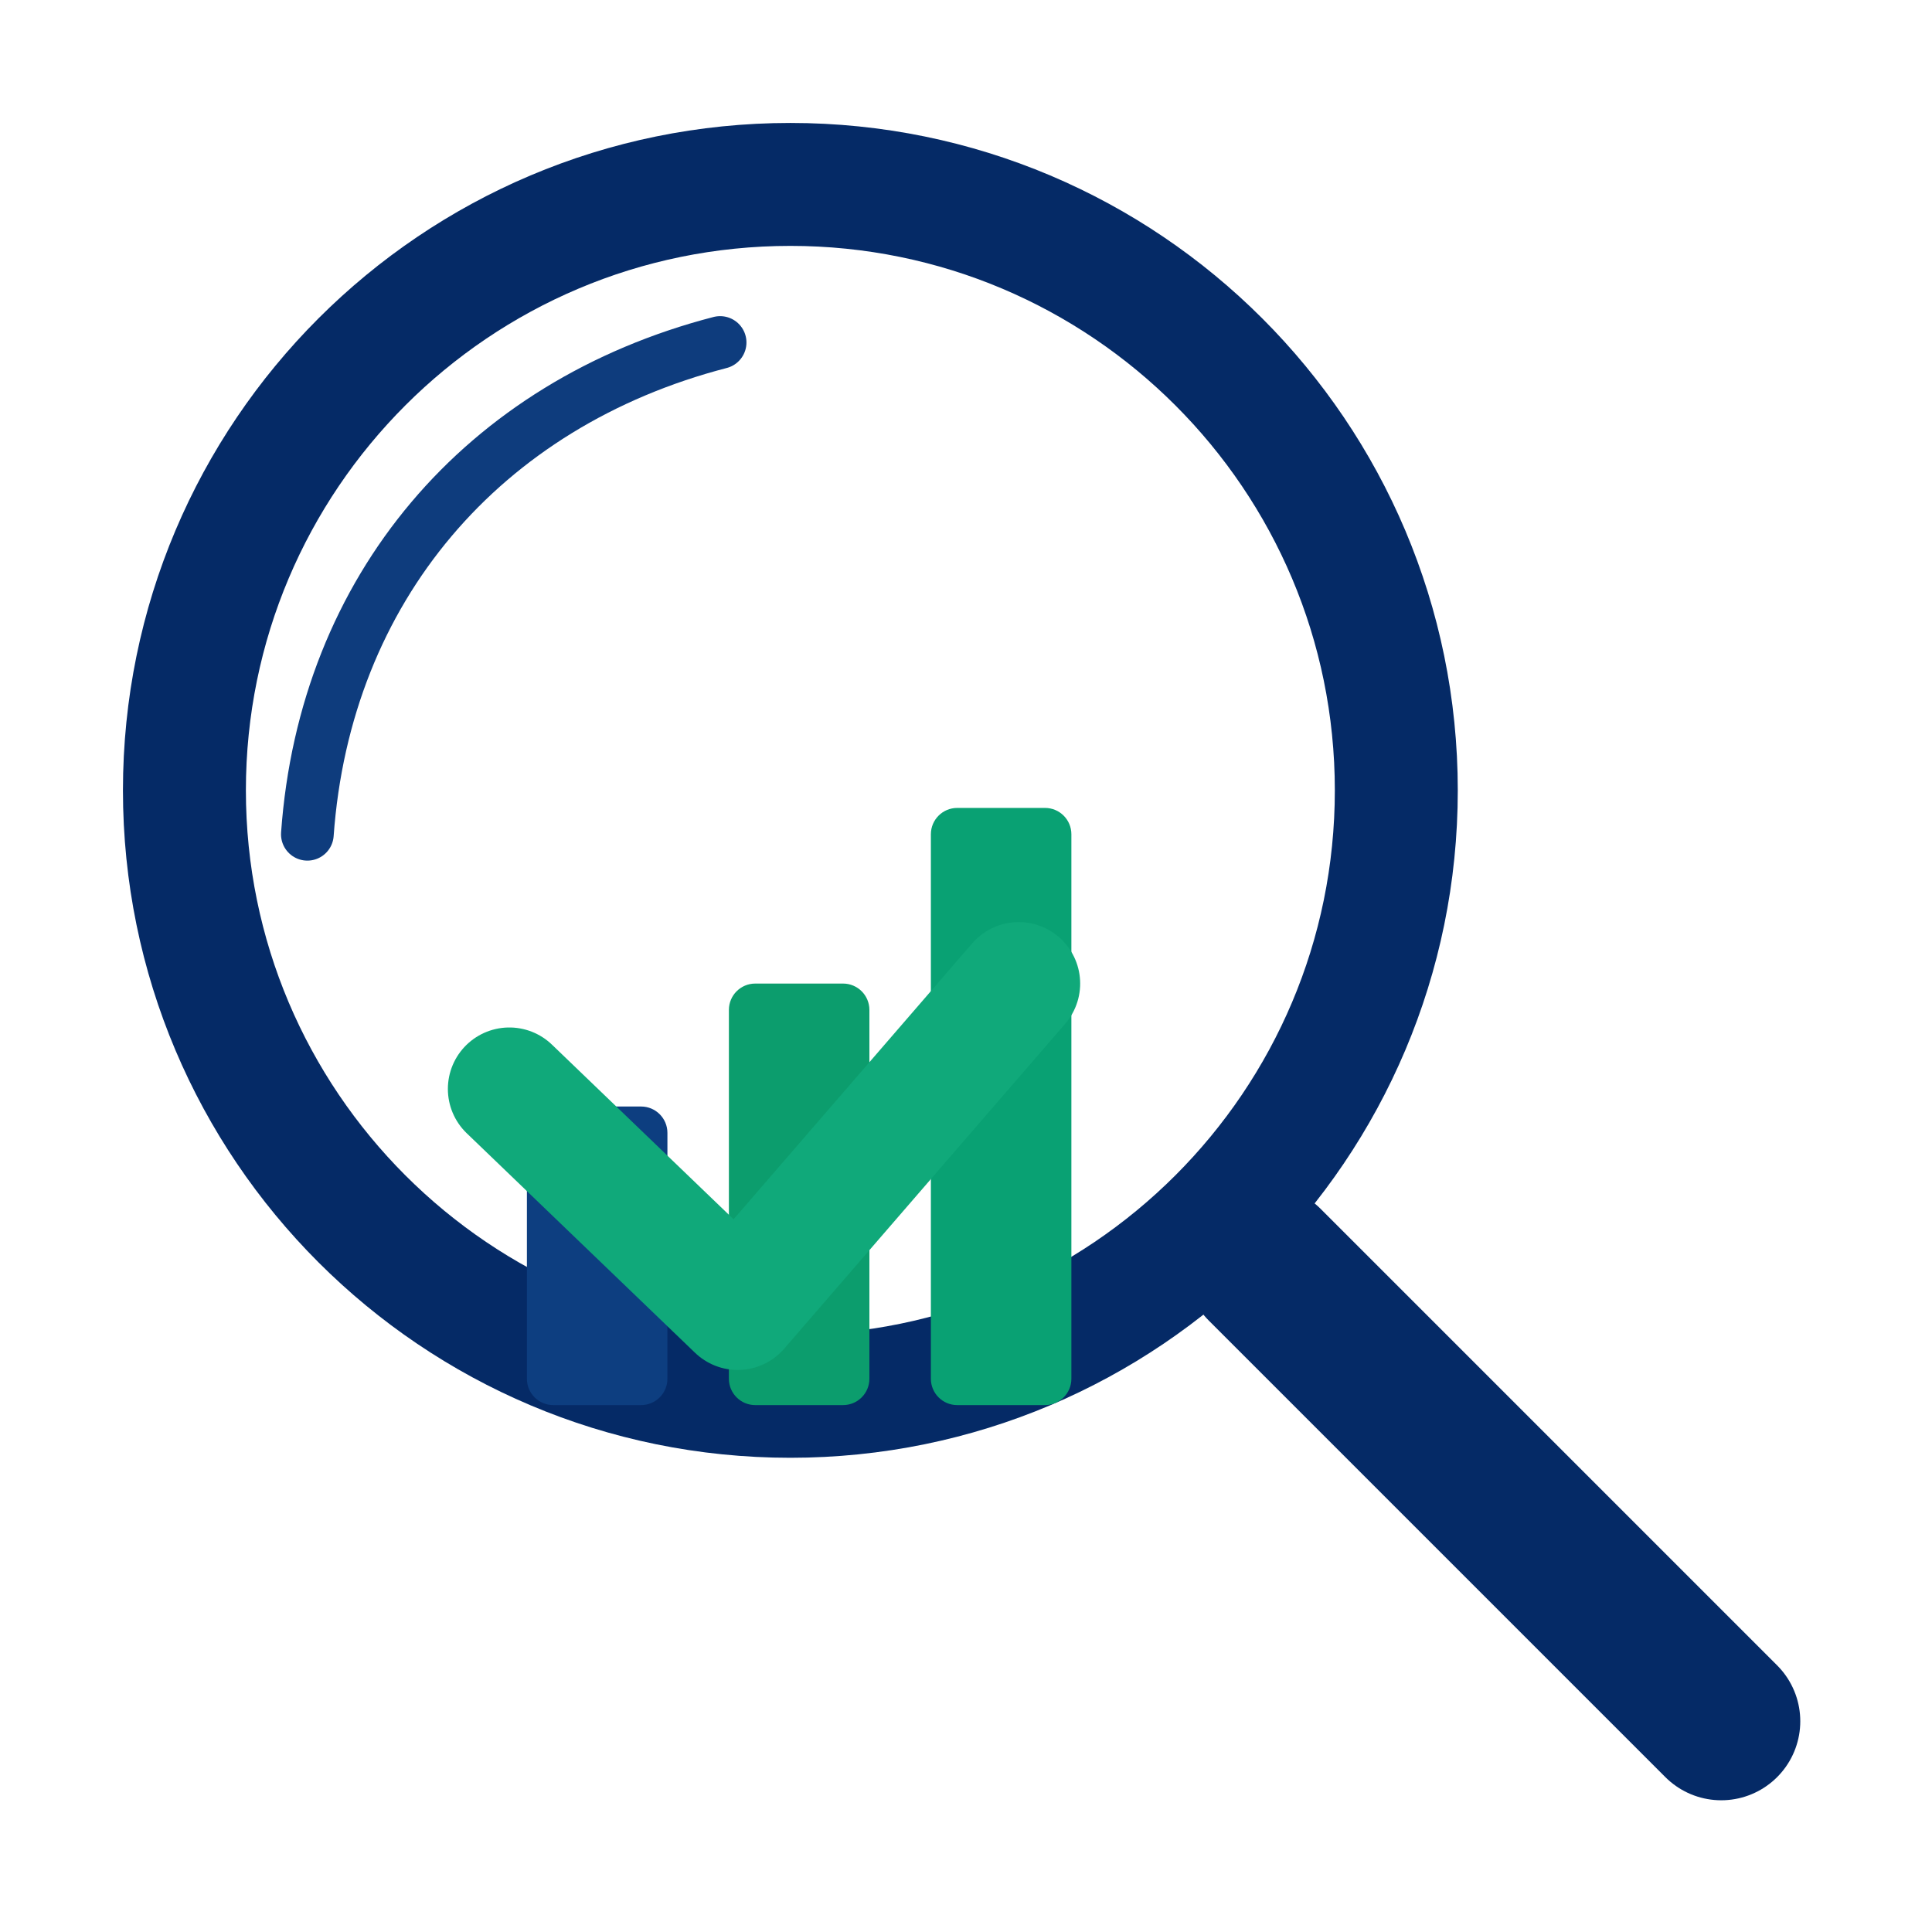
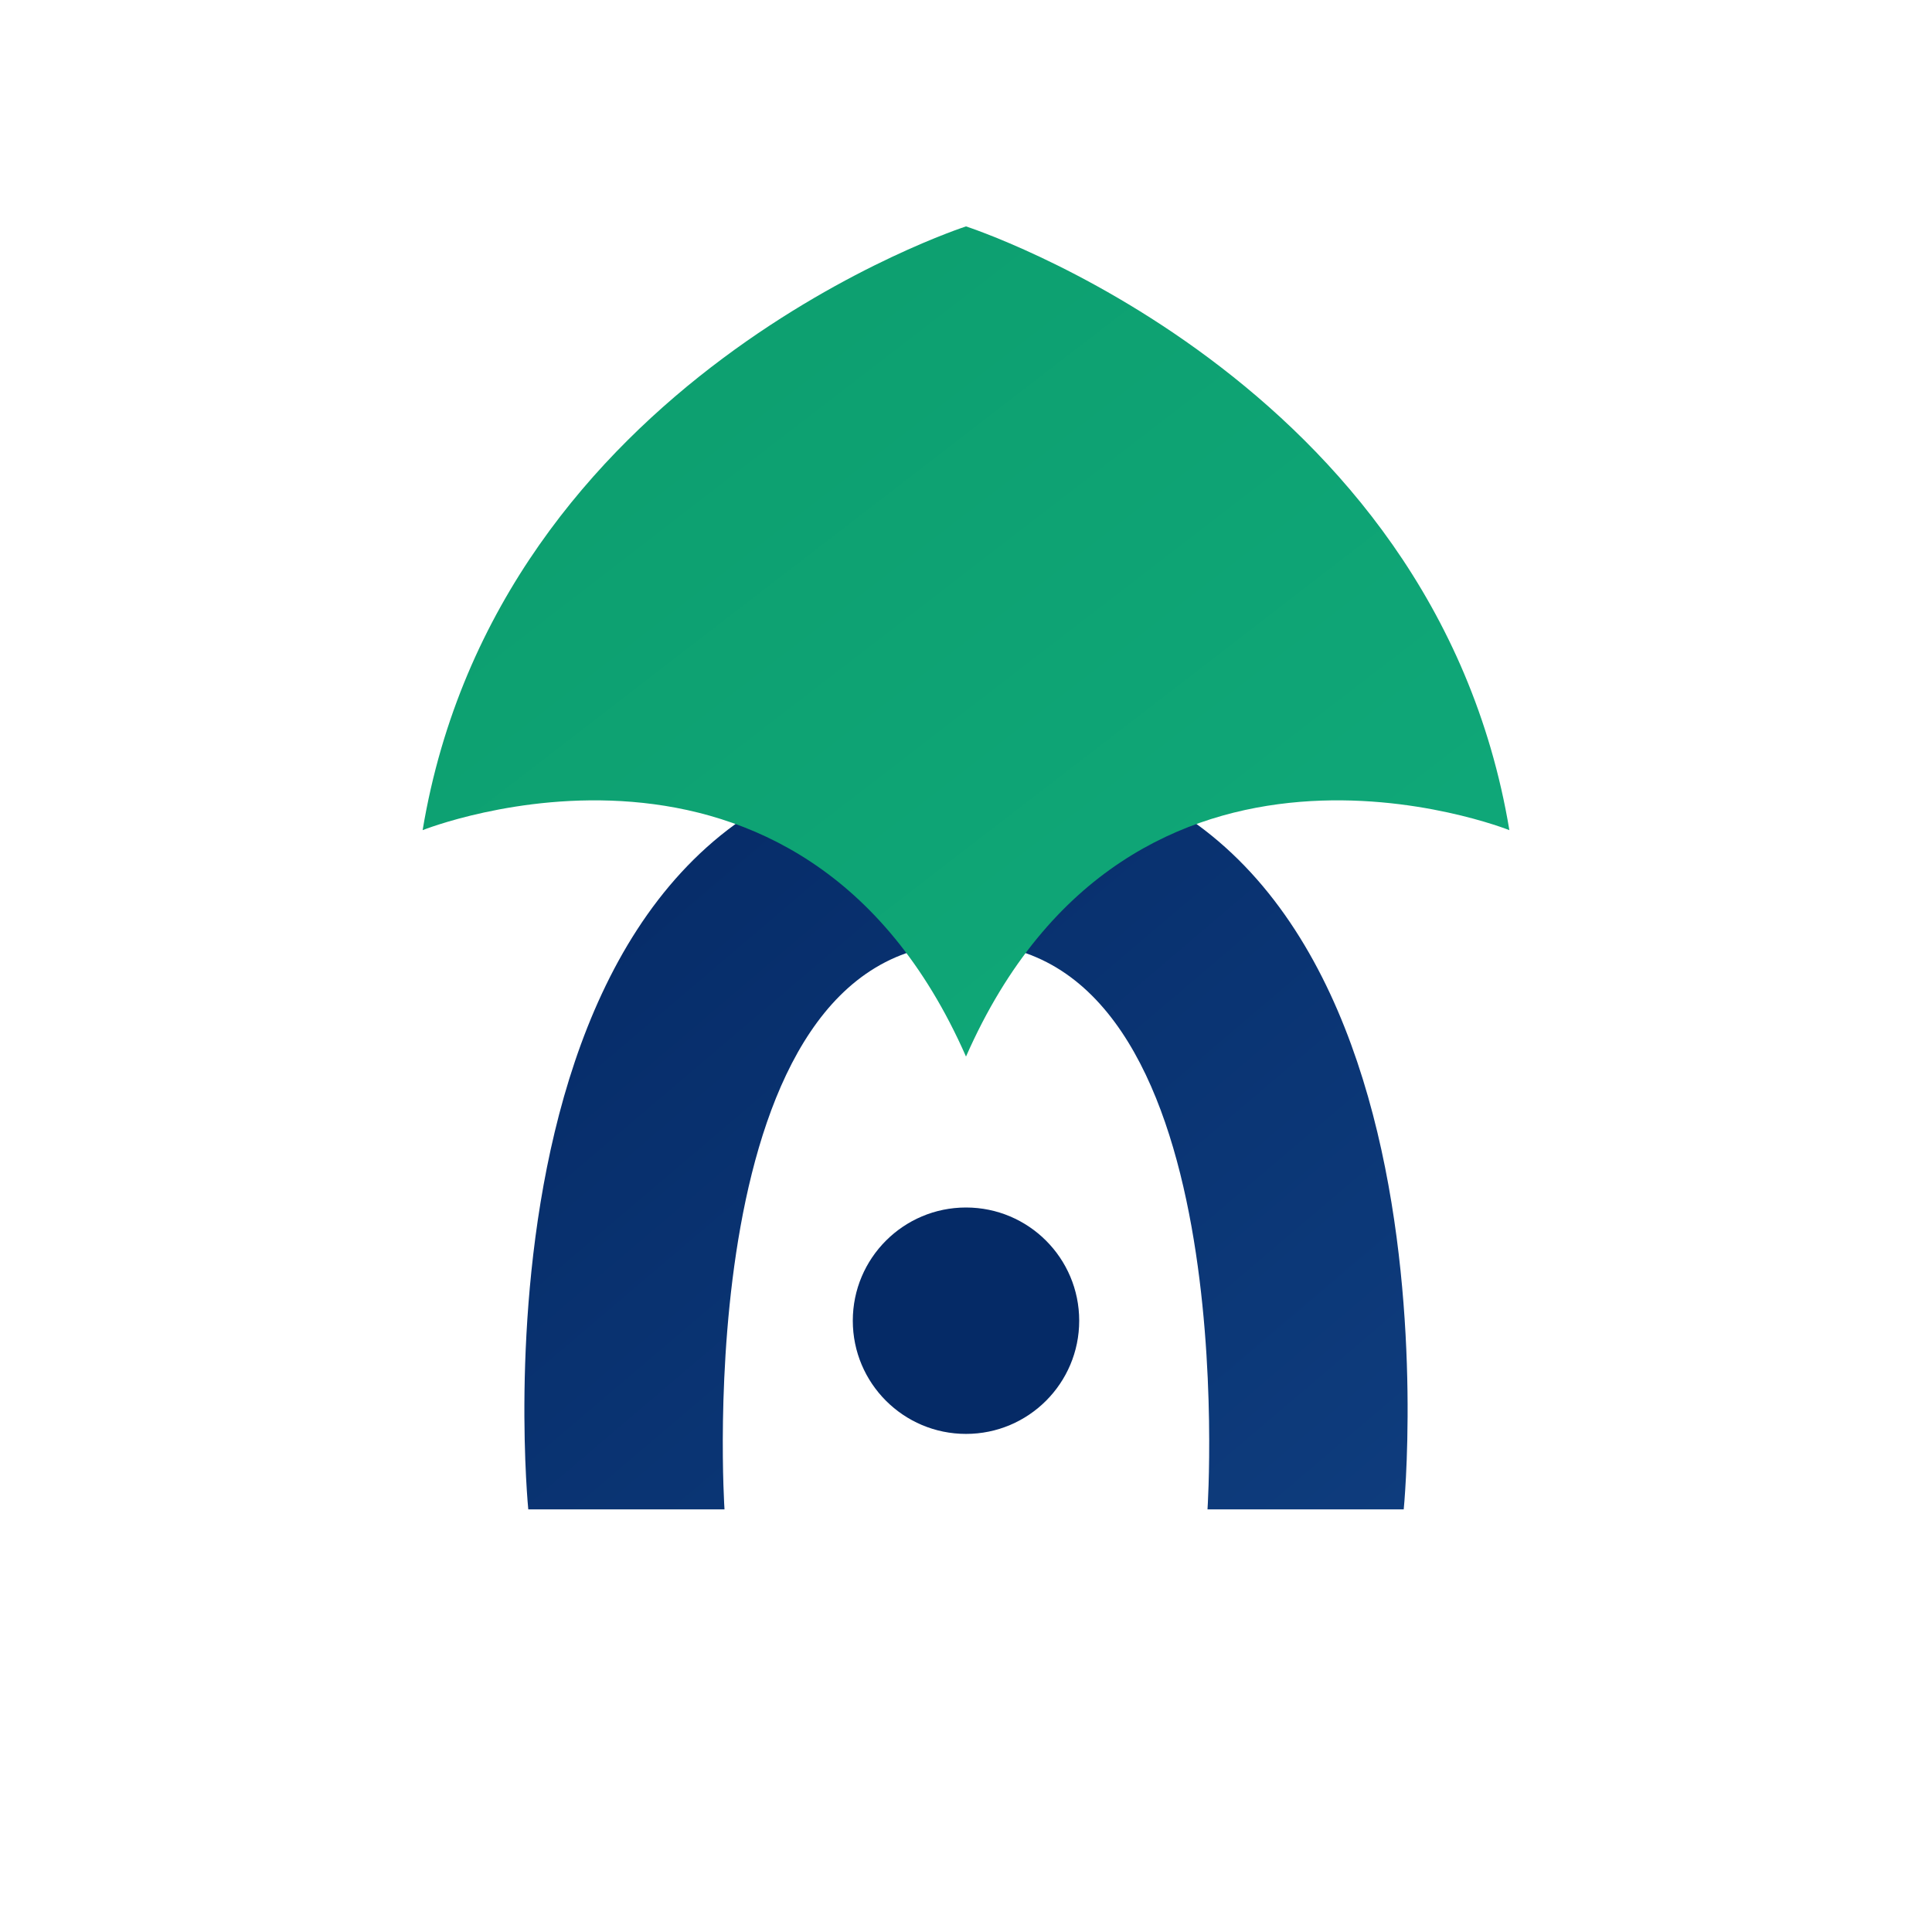
- <svg xmlns="http://www.w3.org/2000/svg" viewBox="0 0 220 220" width="220" height="220" aria-label="TranspJardim logo">
-   <g fill="none" fill-rule="evenodd">
-     <circle cx="90" cy="90" r="69" stroke="#052A66" stroke-width="14" />
-     <path d="M35 95C37 67 55 46 82 39" stroke="#0E3C7D" stroke-width="6" stroke-linecap="round" />
-     <rect x="60" y="126" width="16" height="34" rx="3" fill="#0D3E80" />
-     <rect x="83" y="112" width="16" height="48" rx="3" fill="#0C9D6D" />
-     <rect x="106" y="92" width="16" height="68" rx="3" fill="#09A173" />
-     <path d="M58 124L84 149L116 112" stroke="#10A97A" stroke-width="14" stroke-linecap="round" stroke-linejoin="round" />
-     <path d="M144 144L196 196" stroke="#052A66" stroke-width="18" stroke-linecap="round" />
-   </g>
+ <svg xmlns="http://www.w3.org/2000/svg" viewBox="0 0 512 512" width="512" height="512">
+   <defs>
+     <linearGradient id="gradBlue" x1="0%" y1="0%" x2="100%" y2="100%">
+       <stop offset="0%" stop-color="#052A66" />
+       <stop offset="100%" stop-color="#0E3C7D" />
+     </linearGradient>
+     <linearGradient id="gradGreen" x1="0%" y1="0%" x2="100%" y2="100%">
+       <stop offset="0%" stop-color="#0C9D6D" />
+       <stop offset="100%" stop-color="#10A97A" />
+     </linearGradient>
+   </defs>
+   <path d="M140,400 C140,400 120,200 256,200 C392,200 372,400 372,400 L320,400 C320,400 330,250 256,250 C182,250 192,400 192,400 Z" fill="url(#gradBlue)" />
+   <path d="M256,60 C256,60 380,100 400,220 C400,220 300,180 256,280 C212,180 112,220 112,220 C132,100 256,60 256,60 Z" fill="url(#gradGreen)" />
+   <circle cx="256" cy="350" r="30" fill="#052A66" />
</svg>
